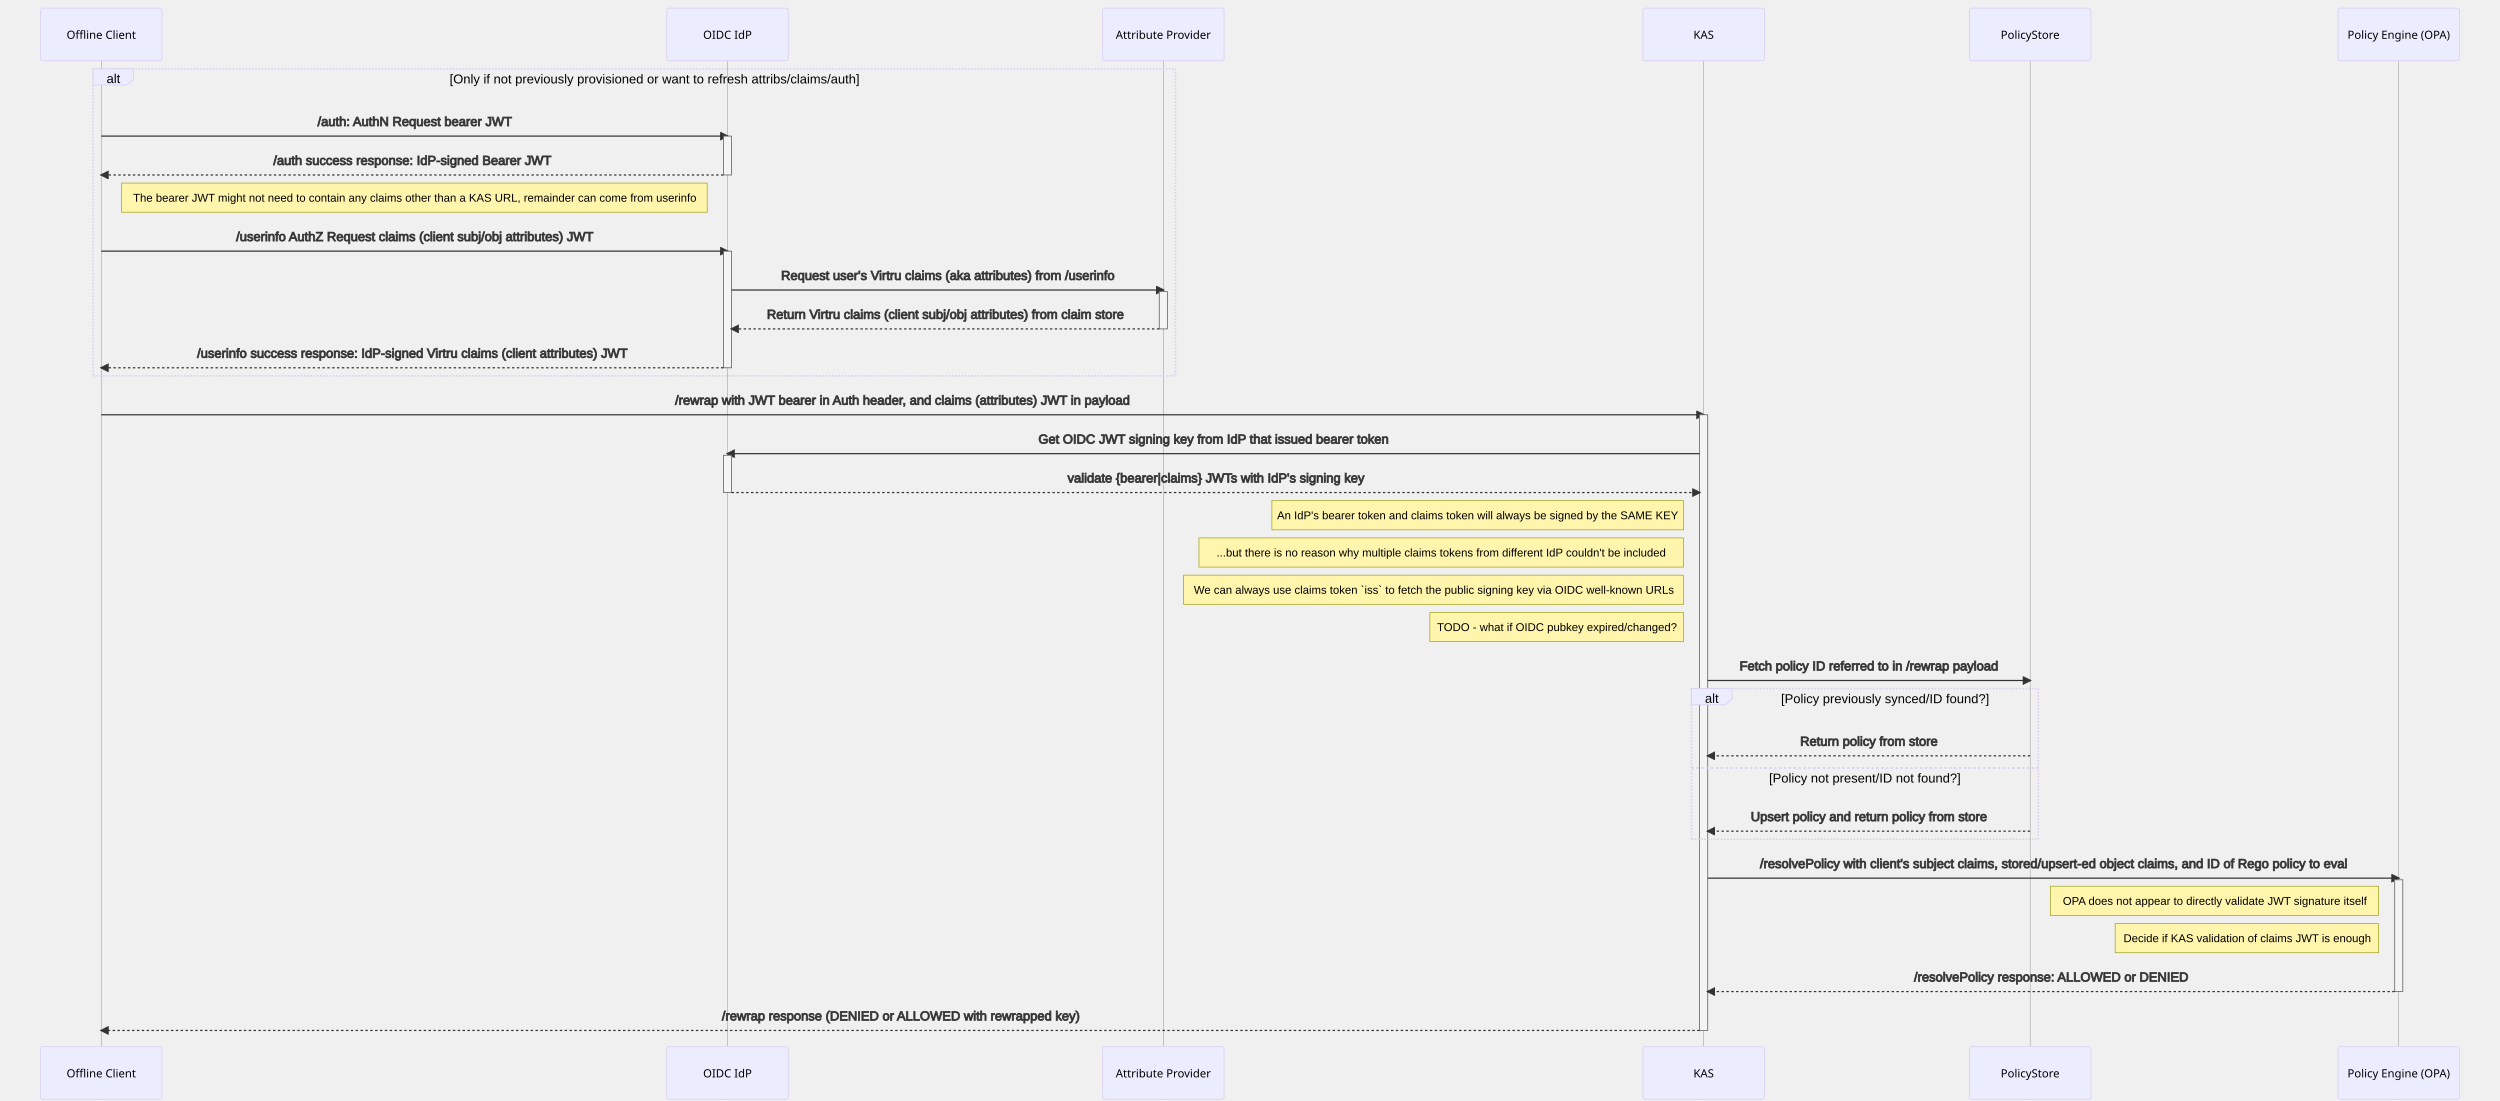
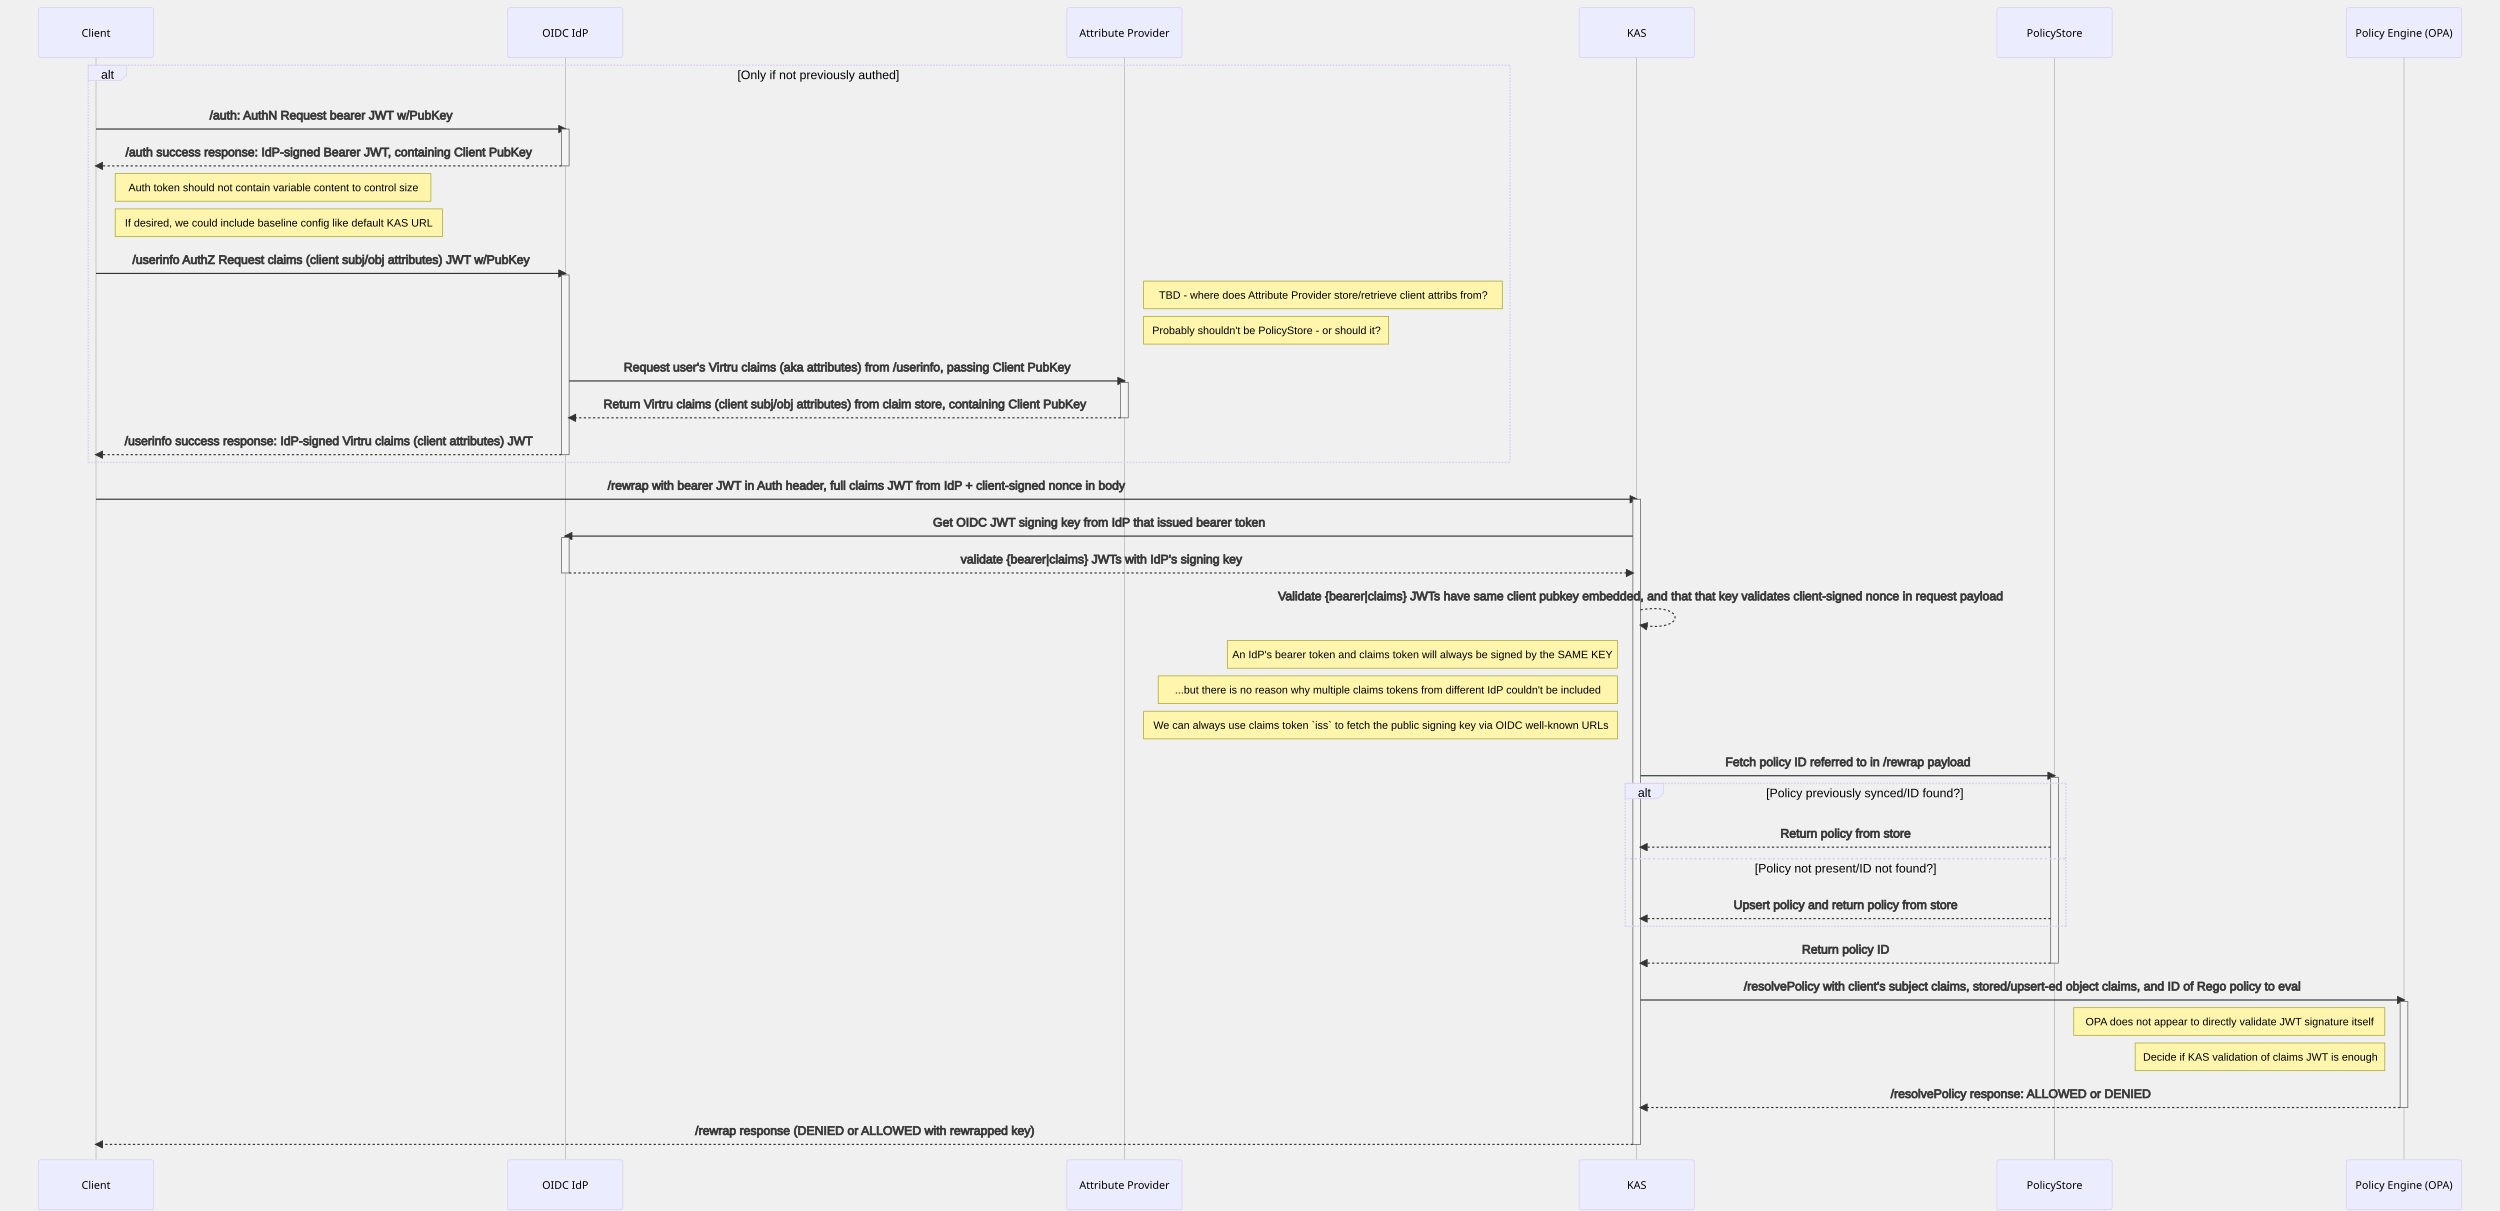
- <svg xmlns="http://www.w3.org/2000/svg" id="mermaid-1624572187696" width="100%" height="1358" style="max-width: 3086px;" viewBox="-50 -10 3086 1358">
-   <style>#mermaid-1624572187696{font-family:"trebuchet ms",verdana,arial,sans-serif;font-size:16px;fill:#333;}#mermaid-1624572187696 .error-icon{fill:#552222;}#mermaid-1624572187696 .error-text{fill:#552222;stroke:#552222;}#mermaid-1624572187696 .edge-thickness-normal{stroke-width:2px;}#mermaid-1624572187696 .edge-thickness-thick{stroke-width:3.5px;}#mermaid-1624572187696 .edge-pattern-solid{stroke-dasharray:0;}#mermaid-1624572187696 .edge-pattern-dashed{stroke-dasharray:3;}#mermaid-1624572187696 .edge-pattern-dotted{stroke-dasharray:2;}#mermaid-1624572187696 .marker{fill:#333333;stroke:#333333;}#mermaid-1624572187696 .marker.cross{stroke:#333333;}#mermaid-1624572187696 svg{font-family:"trebuchet ms",verdana,arial,sans-serif;font-size:16px;}#mermaid-1624572187696 .actor{stroke:hsl(259.626,59.777%,87.902%);fill:#ECECFF;}#mermaid-1624572187696 text.actor &gt; tspan{fill:black;stroke:none;}#mermaid-1624572187696 .actor-line{stroke:grey;}#mermaid-1624572187696 .messageLine0{stroke-width:1.5;stroke-dasharray:none;stroke:#333;}#mermaid-1624572187696 .messageLine1{stroke-width:1.5;stroke-dasharray:2,2;stroke:#333;}#mermaid-1624572187696 #arrowhead path{fill:#333;stroke:#333;}#mermaid-1624572187696 .sequenceNumber{fill:white;}#mermaid-1624572187696 #sequencenumber{fill:#333;}#mermaid-1624572187696 #crosshead path{fill:#333;stroke:#333;}#mermaid-1624572187696 .messageText{fill:#333;stroke:#333;}#mermaid-1624572187696 .labelBox{stroke:hsl(259.626,59.777%,87.902%);fill:#ECECFF;}#mermaid-1624572187696 .labelText,#mermaid-1624572187696 .labelText &gt; tspan{fill:black;stroke:none;}#mermaid-1624572187696 .loopText,#mermaid-1624572187696 .loopText &gt; tspan{fill:black;stroke:none;}#mermaid-1624572187696 .loopLine{stroke-width:2px;stroke-dasharray:2,2;stroke:hsl(259.626,59.777%,87.902%);fill:hsl(259.626,59.777%,87.902%);}#mermaid-1624572187696 .note{stroke:#aaaa33;fill:#fff5ad;}#mermaid-1624572187696 .noteText,#mermaid-1624572187696 .noteText &gt; tspan{fill:black;stroke:none;}#mermaid-1624572187696 .activation0{fill:#f4f4f4;stroke:#666;}#mermaid-1624572187696 .activation1{fill:#f4f4f4;stroke:#666;}#mermaid-1624572187696 .activation2{fill:#f4f4f4;stroke:#666;}#mermaid-1624572187696:root{--mermaid-font-family:"trebuchet ms",verdana,arial,sans-serif;}</style>
+ <svg xmlns="http://www.w3.org/2000/svg" id="mermaid-1624917892278" width="100%" height="1576" style="max-width: 3255px;" viewBox="-50 -10 3255 1576">
+   <style>#mermaid-1624917892278{font-family:"trebuchet ms",verdana,arial,sans-serif;font-size:16px;fill:#333;}#mermaid-1624917892278 .error-icon{fill:#552222;}#mermaid-1624917892278 .error-text{fill:#552222;stroke:#552222;}#mermaid-1624917892278 .edge-thickness-normal{stroke-width:2px;}#mermaid-1624917892278 .edge-thickness-thick{stroke-width:3.5px;}#mermaid-1624917892278 .edge-pattern-solid{stroke-dasharray:0;}#mermaid-1624917892278 .edge-pattern-dashed{stroke-dasharray:3;}#mermaid-1624917892278 .edge-pattern-dotted{stroke-dasharray:2;}#mermaid-1624917892278 .marker{fill:#333333;stroke:#333333;}#mermaid-1624917892278 .marker.cross{stroke:#333333;}#mermaid-1624917892278 svg{font-family:"trebuchet ms",verdana,arial,sans-serif;font-size:16px;}#mermaid-1624917892278 .actor{stroke:hsl(259.626,59.777%,87.902%);fill:#ECECFF;}#mermaid-1624917892278 text.actor &gt; tspan{fill:black;stroke:none;}#mermaid-1624917892278 .actor-line{stroke:grey;}#mermaid-1624917892278 .messageLine0{stroke-width:1.5;stroke-dasharray:none;stroke:#333;}#mermaid-1624917892278 .messageLine1{stroke-width:1.5;stroke-dasharray:2,2;stroke:#333;}#mermaid-1624917892278 #arrowhead path{fill:#333;stroke:#333;}#mermaid-1624917892278 .sequenceNumber{fill:white;}#mermaid-1624917892278 #sequencenumber{fill:#333;}#mermaid-1624917892278 #crosshead path{fill:#333;stroke:#333;}#mermaid-1624917892278 .messageText{fill:#333;stroke:#333;}#mermaid-1624917892278 .labelBox{stroke:hsl(259.626,59.777%,87.902%);fill:#ECECFF;}#mermaid-1624917892278 .labelText,#mermaid-1624917892278 .labelText &gt; tspan{fill:black;stroke:none;}#mermaid-1624917892278 .loopText,#mermaid-1624917892278 .loopText &gt; tspan{fill:black;stroke:none;}#mermaid-1624917892278 .loopLine{stroke-width:2px;stroke-dasharray:2,2;stroke:hsl(259.626,59.777%,87.902%);fill:hsl(259.626,59.777%,87.902%);}#mermaid-1624917892278 .note{stroke:#aaaa33;fill:#fff5ad;}#mermaid-1624917892278 .noteText,#mermaid-1624917892278 .noteText &gt; tspan{fill:black;stroke:none;}#mermaid-1624917892278 .activation0{fill:#f4f4f4;stroke:#666;}#mermaid-1624917892278 .activation1{fill:#f4f4f4;stroke:#666;}#mermaid-1624917892278 .activation2{fill:#f4f4f4;stroke:#666;}#mermaid-1624917892278:root{--mermaid-font-family:"trebuchet ms",verdana,arial,sans-serif;}</style>
  <g />
  <g>
-     <line id="actor0" x1="75" y1="5" x2="75" y2="1347" class="actor-line" stroke-width="0.5px" stroke="#999" />
+     <line id="actor0" x1="75" y1="5" x2="75" y2="1565" class="actor-line" stroke-width="0.5px" stroke="#999" />
    <rect x="0" y="0" fill="#eaeaea" stroke="#666" width="150" height="65" rx="3" ry="3" class="actor" />
    <text x="75" y="32.5" dominant-baseline="central" alignment-baseline="central" class="actor" style="text-anchor: middle; font-size: 14px; font-weight: 400; font-family: Open-Sans, sans-serif;">
-       <tspan x="75" dy="0">Offline Client</tspan>
-     </text>
-   </g>
-   <g>
-     <line id="actor1" x1="848" y1="5" x2="848" y2="1347" class="actor-line" stroke-width="0.5px" stroke="#999" />
-     <rect x="773" y="0" fill="#eaeaea" stroke="#666" width="150" height="65" rx="3" ry="3" class="actor" />
-     <text x="848" y="32.5" dominant-baseline="central" alignment-baseline="central" class="actor" style="text-anchor: middle; font-size: 14px; font-weight: 400; font-family: Open-Sans, sans-serif;">
-       <tspan x="848" dy="0">OIDC IdP</tspan>
-     </text>
-   </g>
-   <g>
-     <line id="actor2" x1="1386" y1="5" x2="1386" y2="1347" class="actor-line" stroke-width="0.5px" stroke="#999" />
-     <rect x="1311" y="0" fill="#eaeaea" stroke="#666" width="150" height="65" rx="3" ry="3" class="actor" />
-     <text x="1386" y="32.5" dominant-baseline="central" alignment-baseline="central" class="actor" style="text-anchor: middle; font-size: 14px; font-weight: 400; font-family: Open-Sans, sans-serif;">
-       <tspan x="1386" dy="0">Attribute Provider</tspan>
-     </text>
-   </g>
-   <g>
-     <line id="actor3" x1="2053" y1="5" x2="2053" y2="1347" class="actor-line" stroke-width="0.5px" stroke="#999" />
-     <rect x="1978" y="0" fill="#eaeaea" stroke="#666" width="150" height="65" rx="3" ry="3" class="actor" />
-     <text x="2053" y="32.5" dominant-baseline="central" alignment-baseline="central" class="actor" style="text-anchor: middle; font-size: 14px; font-weight: 400; font-family: Open-Sans, sans-serif;">
-       <tspan x="2053" dy="0">KAS</tspan>
-     </text>
-   </g>
-   <g>
-     <line id="actor4" x1="2456" y1="5" x2="2456" y2="1347" class="actor-line" stroke-width="0.5px" stroke="#999" />
-     <rect x="2381" y="0" fill="#eaeaea" stroke="#666" width="150" height="65" rx="3" ry="3" class="actor" />
-     <text x="2456" y="32.5" dominant-baseline="central" alignment-baseline="central" class="actor" style="text-anchor: middle; font-size: 14px; font-weight: 400; font-family: Open-Sans, sans-serif;">
-       <tspan x="2456" dy="0">PolicyStore</tspan>
-     </text>
-   </g>
-   <g>
-     <line id="actor5" x1="2911" y1="5" x2="2911" y2="1347" class="actor-line" stroke-width="0.5px" stroke="#999" />
-     <rect x="2836" y="0" fill="#eaeaea" stroke="#666" width="150" height="65" rx="3" ry="3" class="actor" />
-     <text x="2911" y="32.5" dominant-baseline="central" alignment-baseline="central" class="actor" style="text-anchor: middle; font-size: 14px; font-weight: 400; font-family: Open-Sans, sans-serif;">
-       <tspan x="2911" dy="0">Policy Engine (OPA)</tspan>
+       <tspan x="75" dy="0">Client</tspan>
+     </text>
+   </g>
+   <g>
+     <line id="actor1" x1="686" y1="5" x2="686" y2="1565" class="actor-line" stroke-width="0.5px" stroke="#999" />
+     <rect x="611" y="0" fill="#eaeaea" stroke="#666" width="150" height="65" rx="3" ry="3" class="actor" />
+     <text x="686" y="32.5" dominant-baseline="central" alignment-baseline="central" class="actor" style="text-anchor: middle; font-size: 14px; font-weight: 400; font-family: Open-Sans, sans-serif;">
+       <tspan x="686" dy="0">OIDC IdP</tspan>
+     </text>
+   </g>
+   <g>
+     <line id="actor2" x1="1414" y1="5" x2="1414" y2="1565" class="actor-line" stroke-width="0.5px" stroke="#999" />
+     <rect x="1339" y="0" fill="#eaeaea" stroke="#666" width="150" height="65" rx="3" ry="3" class="actor" />
+     <text x="1414" y="32.5" dominant-baseline="central" alignment-baseline="central" class="actor" style="text-anchor: middle; font-size: 14px; font-weight: 400; font-family: Open-Sans, sans-serif;">
+       <tspan x="1414" dy="0">Attribute Provider</tspan>
+     </text>
+   </g>
+   <g>
+     <line id="actor3" x1="2081" y1="5" x2="2081" y2="1565" class="actor-line" stroke-width="0.5px" stroke="#999" />
+     <rect x="2006" y="0" fill="#eaeaea" stroke="#666" width="150" height="65" rx="3" ry="3" class="actor" />
+     <text x="2081" y="32.5" dominant-baseline="central" alignment-baseline="central" class="actor" style="text-anchor: middle; font-size: 14px; font-weight: 400; font-family: Open-Sans, sans-serif;">
+       <tspan x="2081" dy="0">KAS</tspan>
+     </text>
+   </g>
+   <g>
+     <line id="actor4" x1="2625" y1="5" x2="2625" y2="1565" class="actor-line" stroke-width="0.5px" stroke="#999" />
+     <rect x="2550" y="0" fill="#eaeaea" stroke="#666" width="150" height="65" rx="3" ry="3" class="actor" />
+     <text x="2625" y="32.5" dominant-baseline="central" alignment-baseline="central" class="actor" style="text-anchor: middle; font-size: 14px; font-weight: 400; font-family: Open-Sans, sans-serif;">
+       <tspan x="2625" dy="0">PolicyStore</tspan>
+     </text>
+   </g>
+   <g>
+     <line id="actor5" x1="3080" y1="5" x2="3080" y2="1565" class="actor-line" stroke-width="0.5px" stroke="#999" />
+     <rect x="3005" y="0" fill="#eaeaea" stroke="#666" width="150" height="65" rx="3" ry="3" class="actor" />
+     <text x="3080" y="32.5" dominant-baseline="central" alignment-baseline="central" class="actor" style="text-anchor: middle; font-size: 14px; font-weight: 400; font-family: Open-Sans, sans-serif;">
+       <tspan x="3080" dy="0">Policy Engine (OPA)</tspan>
    </text>
  </g>
  <defs>
    <marker id="arrowhead" refX="9" refY="5" markerUnits="userSpaceOnUse" markerWidth="12" markerHeight="12" orient="auto">
      <path d="M 0 0 L 10 5 L 0 10 z" />
    </marker>
  </defs>
  <defs>
    <marker id="crosshead" markerWidth="15" markerHeight="8" orient="auto" refX="16" refY="4">
      <path fill="black" stroke="#000000" stroke-width="1px" d="M 9,2 V 6 L16,4 Z" style="stroke-dasharray: 0, 0;" />
      <path fill="none" stroke="#000000" stroke-width="1px" d="M 0,1 L 6,7 M 6,1 L 0,7" style="stroke-dasharray: 0, 0;" />
    </marker>
  </defs>
  <defs>
    <marker id="filled-head" refX="18" refY="7" markerWidth="20" markerHeight="28" orient="auto">
      <path d="M 18,7 L9,13 L14,7 L9,1 Z" />
    </marker>
  </defs>
  <defs>
    <marker id="sequencenumber" refX="15" refY="15" markerWidth="60" markerHeight="40" orient="auto">
      <circle cx="15" cy="15" r="6" />
    </marker>
  </defs>
-   <text x="462" y="125" text-anchor="middle" dominant-baseline="middle" alignment-baseline="middle" class="messageText" dy="1em" style="font-family: &quot;trebuchet ms&quot;, verdana, arial, sans-serif; font-size: 16px; font-weight: 400;">/auth: AuthN Request bearer JWT</text>
-   <line x1="75" y1="158" x2="848" y2="158" class="messageLine0" stroke-width="2" stroke="none" marker-end="url(#arrowhead)" style="fill: none;" />
-   <g>
-     <rect x="843" y="158" fill="#EDF2AE" stroke="#666" width="10" height="48" rx="0" ry="0" class="activation0" />
-   </g>
-   <text x="459" y="173" text-anchor="middle" dominant-baseline="middle" alignment-baseline="middle" class="messageText" dy="1em" style="font-family: &quot;trebuchet ms&quot;, verdana, arial, sans-serif; font-size: 16px; font-weight: 400;">/auth success response: IdP-signed Bearer JWT</text>
-   <line x1="843" y1="206" x2="75" y2="206" class="messageLine1" stroke-width="2" stroke="none" marker-end="url(#arrowhead)" style="stroke-dasharray: 3, 3; fill: none;" />
-   <g>
-     <rect x="100" y="216" fill="#EDF2AE" stroke="#666" width="723" height="36" rx="0" ry="0" class="note" />
-     <text x="462" y="221" text-anchor="middle" dominant-baseline="middle" alignment-baseline="middle" class="noteText" dy="1em" style="font-family: &quot;trebuchet ms&quot;, verdana, arial, sans-serif; font-size: 14px; font-weight: 400;">
-       <tspan x="462">The bearer JWT might not need to contain any claims other than a KAS URL, remainder can come from userinfo</tspan>
-     </text>
-   </g>
-   <text x="462" y="267" text-anchor="middle" dominant-baseline="middle" alignment-baseline="middle" class="messageText" dy="1em" style="font-family: &quot;trebuchet ms&quot;, verdana, arial, sans-serif; font-size: 16px; font-weight: 400;">/userinfo AuthZ Request claims (client subj/obj attributes) JWT</text>
-   <line x1="75" y1="300" x2="848" y2="300" class="messageLine0" stroke-width="2" stroke="none" marker-end="url(#arrowhead)" style="fill: none;" />
-   <g>
-     <rect x="843" y="300" fill="#EDF2AE" stroke="#666" width="10" height="144" rx="0" ry="0" class="activation0" />
-   </g>
-   <text x="1120" y="315" text-anchor="middle" dominant-baseline="middle" alignment-baseline="middle" class="messageText" dy="1em" style="font-family: &quot;trebuchet ms&quot;, verdana, arial, sans-serif; font-size: 16px; font-weight: 400;">Request user's Virtru claims (aka attributes) from /userinfo</text>
-   <line x1="853" y1="348" x2="1386" y2="348" class="messageLine0" stroke-width="2" stroke="none" marker-end="url(#arrowhead)" style="fill: none;" />
-   <g>
-     <rect x="1381" y="350" fill="#EDF2AE" stroke="#666" width="10" height="46" rx="0" ry="0" class="activation0" />
-   </g>
-   <text x="1117" y="363" text-anchor="middle" dominant-baseline="middle" alignment-baseline="middle" class="messageText" dy="1em" style="font-family: &quot;trebuchet ms&quot;, verdana, arial, sans-serif; font-size: 16px; font-weight: 400;">Return Virtru claims (client subj/obj attributes) from claim store</text>
-   <line x1="1381" y1="396" x2="853" y2="396" class="messageLine1" stroke-width="2" stroke="none" marker-end="url(#arrowhead)" style="stroke-dasharray: 3, 3; fill: none;" />
-   <text x="459" y="411" text-anchor="middle" dominant-baseline="middle" alignment-baseline="middle" class="messageText" dy="1em" style="font-family: &quot;trebuchet ms&quot;, verdana, arial, sans-serif; font-size: 16px; font-weight: 400;">/userinfo success response: IdP-signed Virtru claims (client attributes) JWT</text>
-   <line x1="843" y1="444" x2="75" y2="444" class="messageLine1" stroke-width="2" stroke="none" marker-end="url(#arrowhead)" style="stroke-dasharray: 3, 3; fill: none;" />
-   <g>
-     <line x1="65" y1="75" x2="1401" y2="75" class="loopLine" />
-     <line x1="1401" y1="75" x2="1401" y2="454" class="loopLine" />
-     <line x1="65" y1="454" x2="1401" y2="454" class="loopLine" />
-     <line x1="65" y1="75" x2="65" y2="454" class="loopLine" />
+   <text x="381" y="125" text-anchor="middle" dominant-baseline="middle" alignment-baseline="middle" class="messageText" dy="1em" style="font-family: &quot;trebuchet ms&quot;, verdana, arial, sans-serif; font-size: 16px; font-weight: 400;">/auth: AuthN Request bearer JWT w/PubKey</text>
+   <line x1="75" y1="158" x2="686" y2="158" class="messageLine0" stroke-width="2" stroke="none" marker-end="url(#arrowhead)" style="fill: none;" />
+   <g>
+     <rect x="681" y="158" fill="#EDF2AE" stroke="#666" width="10" height="48" rx="0" ry="0" class="activation0" />
+   </g>
+   <text x="378" y="173" text-anchor="middle" dominant-baseline="middle" alignment-baseline="middle" class="messageText" dy="1em" style="font-family: &quot;trebuchet ms&quot;, verdana, arial, sans-serif; font-size: 16px; font-weight: 400;">/auth success response: IdP-signed Bearer JWT, containing Client PubKey</text>
+   <line x1="681" y1="206" x2="75" y2="206" class="messageLine1" stroke-width="2" stroke="none" marker-end="url(#arrowhead)" style="stroke-dasharray: 3, 3; fill: none;" />
+   <g>
+     <rect x="100" y="216" fill="#EDF2AE" stroke="#666" width="411" height="36" rx="0" ry="0" class="note" />
+     <text x="306" y="221" text-anchor="middle" dominant-baseline="middle" alignment-baseline="middle" class="noteText" dy="1em" style="font-family: &quot;trebuchet ms&quot;, verdana, arial, sans-serif; font-size: 14px; font-weight: 400;">
+       <tspan x="306">Auth token should not contain variable content to control size</tspan>
+     </text>
+   </g>
+   <g>
+     <rect x="100" y="262" fill="#EDF2AE" stroke="#666" width="426" height="36" rx="0" ry="0" class="note" />
+     <text x="313" y="267" text-anchor="middle" dominant-baseline="middle" alignment-baseline="middle" class="noteText" dy="1em" style="font-family: &quot;trebuchet ms&quot;, verdana, arial, sans-serif; font-size: 14px; font-weight: 400;">
+       <tspan x="313">If desired, we could include baseline config like default KAS URL</tspan>
+     </text>
+   </g>
+   <text x="381" y="313" text-anchor="middle" dominant-baseline="middle" alignment-baseline="middle" class="messageText" dy="1em" style="font-family: &quot;trebuchet ms&quot;, verdana, arial, sans-serif; font-size: 16px; font-weight: 400;">/userinfo AuthZ Request claims (client subj/obj attributes) JWT w/PubKey</text>
+   <line x1="75" y1="346" x2="686" y2="346" class="messageLine0" stroke-width="2" stroke="none" marker-end="url(#arrowhead)" style="fill: none;" />
+   <g>
+     <rect x="681" y="348" fill="#EDF2AE" stroke="#666" width="10" height="234" rx="0" ry="0" class="activation0" />
+   </g>
+   <g>
+     <rect x="1439" y="356" fill="#EDF2AE" stroke="#666" width="467" height="36" rx="0" ry="0" class="note" />
+     <text x="1673" y="361" text-anchor="middle" dominant-baseline="middle" alignment-baseline="middle" class="noteText" dy="1em" style="font-family: &quot;trebuchet ms&quot;, verdana, arial, sans-serif; font-size: 14px; font-weight: 400;">
+       <tspan x="1673">TBD - where does Attribute Provider store/retrieve client attribs from?</tspan>
+     </text>
+   </g>
+   <g>
+     <rect x="1439" y="402" fill="#EDF2AE" stroke="#666" width="319" height="36" rx="0" ry="0" class="note" />
+     <text x="1599" y="407" text-anchor="middle" dominant-baseline="middle" alignment-baseline="middle" class="noteText" dy="1em" style="font-family: &quot;trebuchet ms&quot;, verdana, arial, sans-serif; font-size: 14px; font-weight: 400;">
+       <tspan x="1599">Probably shouldn't be PolicyStore - or should it?</tspan>
+     </text>
+   </g>
+   <text x="1053" y="453" text-anchor="middle" dominant-baseline="middle" alignment-baseline="middle" class="messageText" dy="1em" style="font-family: &quot;trebuchet ms&quot;, verdana, arial, sans-serif; font-size: 16px; font-weight: 400;">Request user's Virtru claims (aka attributes) from /userinfo, passing Client PubKey</text>
+   <line x1="691" y1="486" x2="1414" y2="486" class="messageLine0" stroke-width="2" stroke="none" marker-end="url(#arrowhead)" style="fill: none;" />
+   <g>
+     <rect x="1409" y="488" fill="#EDF2AE" stroke="#666" width="10" height="46" rx="0" ry="0" class="activation0" />
+   </g>
+   <text x="1050" y="501" text-anchor="middle" dominant-baseline="middle" alignment-baseline="middle" class="messageText" dy="1em" style="font-family: &quot;trebuchet ms&quot;, verdana, arial, sans-serif; font-size: 16px; font-weight: 400;">Return Virtru claims (client subj/obj attributes) from claim store, containing Client PubKey</text>
+   <line x1="1409" y1="534" x2="691" y2="534" class="messageLine1" stroke-width="2" stroke="none" marker-end="url(#arrowhead)" style="stroke-dasharray: 3, 3; fill: none;" />
+   <text x="378" y="549" text-anchor="middle" dominant-baseline="middle" alignment-baseline="middle" class="messageText" dy="1em" style="font-family: &quot;trebuchet ms&quot;, verdana, arial, sans-serif; font-size: 16px; font-weight: 400;">/userinfo success response: IdP-signed Virtru claims (client attributes) JWT</text>
+   <line x1="681" y1="582" x2="75" y2="582" class="messageLine1" stroke-width="2" stroke="none" marker-end="url(#arrowhead)" style="stroke-dasharray: 3, 3; fill: none;" />
+   <g>
+     <line x1="65" y1="75" x2="1916" y2="75" class="loopLine" />
+     <line x1="1916" y1="75" x2="1916" y2="592" class="loopLine" />
+     <line x1="65" y1="592" x2="1916" y2="592" class="loopLine" />
+     <line x1="65" y1="75" x2="65" y2="592" class="loopLine" />
    <polygon points="65,75 115,75 115,88 106.6,95 65,95" class="labelBox" />
    <text x="90" y="88" text-anchor="middle" dominant-baseline="middle" alignment-baseline="middle" class="labelText" style="font-family: &quot;trebuchet ms&quot;, verdana, arial, sans-serif; font-size: 16px; font-weight: 400;">alt</text>
-     <text x="758" y="93" text-anchor="middle" class="loopText" style="font-family: &quot;trebuchet ms&quot;, verdana, arial, sans-serif; font-size: 16px; font-weight: 400;">
-       <tspan x="758">[Only if not previously provisioned or want to refresh attribs/claims/auth]</tspan>
-     </text>
-   </g>
-   <text x="1064" y="469" text-anchor="middle" dominant-baseline="middle" alignment-baseline="middle" class="messageText" dy="1em" style="font-family: &quot;trebuchet ms&quot;, verdana, arial, sans-serif; font-size: 16px; font-weight: 400;">/rewrap with JWT bearer in Auth header, and claims (attributes) JWT in payload</text>
-   <line x1="75" y1="502" x2="2053" y2="502" class="messageLine0" stroke-width="2" stroke="none" marker-end="url(#arrowhead)" style="fill: none;" />
-   <g>
-     <rect x="2048" y="502" fill="#EDF2AE" stroke="#666" width="10" height="760" rx="0" ry="0" class="activation0" />
-   </g>
-   <text x="1448" y="517" text-anchor="middle" dominant-baseline="middle" alignment-baseline="middle" class="messageText" dy="1em" style="font-family: &quot;trebuchet ms&quot;, verdana, arial, sans-serif; font-size: 16px; font-weight: 400;">Get OIDC JWT signing key from IdP that issued bearer token</text>
-   <line x1="2048" y1="550" x2="848" y2="550" class="messageLine0" stroke-width="2" stroke="none" marker-end="url(#arrowhead)" style="fill: none;" />
-   <g>
-     <rect x="843" y="552" fill="#EDF2AE" stroke="#666" width="10" height="46" rx="0" ry="0" class="activation0" />
-   </g>
-   <text x="1451" y="565" text-anchor="middle" dominant-baseline="middle" alignment-baseline="middle" class="messageText" dy="1em" style="font-family: &quot;trebuchet ms&quot;, verdana, arial, sans-serif; font-size: 16px; font-weight: 400;">validate {bearer|claims} JWTs with IdP's signing key</text>
-   <line x1="853" y1="598" x2="2048" y2="598" class="messageLine1" stroke-width="2" stroke="none" marker-end="url(#arrowhead)" style="stroke-dasharray: 3, 3; fill: none;" />
-   <g>
-     <rect x="1520" y="608" fill="#EDF2AE" stroke="#666" width="508" height="36" rx="0" ry="0" class="note" />
-     <text x="1774" y="613" text-anchor="middle" dominant-baseline="middle" alignment-baseline="middle" class="noteText" dy="1em" style="font-family: &quot;trebuchet ms&quot;, verdana, arial, sans-serif; font-size: 14px; font-weight: 400;">
-       <tspan x="1774">An IdP's bearer token and claims token will always be signed by the SAME KEY</tspan>
-     </text>
-   </g>
-   <g>
-     <rect x="1430" y="654" fill="#EDF2AE" stroke="#666" width="598" height="36" rx="0" ry="0" class="note" />
-     <text x="1729" y="659" text-anchor="middle" dominant-baseline="middle" alignment-baseline="middle" class="noteText" dy="1em" style="font-family: &quot;trebuchet ms&quot;, verdana, arial, sans-serif; font-size: 14px; font-weight: 400;">
-       <tspan x="1729">...but there is no reason why multiple claims tokens from different IdP couldn't be included</tspan>
-     </text>
-   </g>
-   <g>
-     <rect x="1411" y="700" fill="#EDF2AE" stroke="#666" width="617" height="36" rx="0" ry="0" class="note" />
-     <text x="1720" y="705" text-anchor="middle" dominant-baseline="middle" alignment-baseline="middle" class="noteText" dy="1em" style="font-family: &quot;trebuchet ms&quot;, verdana, arial, sans-serif; font-size: 14px; font-weight: 400;">
-       <tspan x="1720">We can always use claims token `iss` to fetch the public signing key via OIDC well-known URLs</tspan>
-     </text>
-   </g>
-   <g>
-     <rect x="1715" y="746" fill="#EDF2AE" stroke="#666" width="313" height="36" rx="0" ry="0" class="note" />
-     <text x="1872" y="751" text-anchor="middle" dominant-baseline="middle" alignment-baseline="middle" class="noteText" dy="1em" style="font-family: &quot;trebuchet ms&quot;, verdana, arial, sans-serif; font-size: 14px; font-weight: 400;">
-       <tspan x="1872">TODO - what if OIDC pubkey expired/changed?</tspan>
-     </text>
-   </g>
-   <text x="2257" y="797" text-anchor="middle" dominant-baseline="middle" alignment-baseline="middle" class="messageText" dy="1em" style="font-family: &quot;trebuchet ms&quot;, verdana, arial, sans-serif; font-size: 16px; font-weight: 400;">Fetch policy ID referred to in /rewrap payload</text>
-   <line x1="2058" y1="830" x2="2456" y2="830" class="messageLine0" stroke-width="2" stroke="none" marker-end="url(#arrowhead)" style="fill: none;" />
-   <text x="2257" y="890" text-anchor="middle" dominant-baseline="middle" alignment-baseline="middle" class="messageText" dy="1em" style="font-family: &quot;trebuchet ms&quot;, verdana, arial, sans-serif; font-size: 16px; font-weight: 400;">Return policy from store</text>
-   <line x1="2456" y1="923" x2="2058" y2="923" class="messageLine1" stroke-width="2" stroke="none" marker-end="url(#arrowhead)" style="stroke-dasharray: 3, 3; fill: none;" />
-   <text x="2257" y="983" text-anchor="middle" dominant-baseline="middle" alignment-baseline="middle" class="messageText" dy="1em" style="font-family: &quot;trebuchet ms&quot;, verdana, arial, sans-serif; font-size: 16px; font-weight: 400;">Upsert policy and return policy from store</text>
-   <line x1="2456" y1="1016" x2="2058" y2="1016" class="messageLine1" stroke-width="2" stroke="none" marker-end="url(#arrowhead)" style="stroke-dasharray: 3, 3; fill: none;" />
-   <g>
-     <line x1="2038" y1="840" x2="2466" y2="840" class="loopLine" />
-     <line x1="2466" y1="840" x2="2466" y2="1026" class="loopLine" />
-     <line x1="2038" y1="1026" x2="2466" y2="1026" class="loopLine" />
-     <line x1="2038" y1="840" x2="2038" y2="1026" class="loopLine" />
-     <line x1="2038" y1="938" x2="2466" y2="938" class="loopLine" style="stroke-dasharray: 3, 3;" />
-     <polygon points="2038,840 2088,840 2088,853 2079.6,860 2038,860" class="labelBox" />
-     <text x="2063" y="853" text-anchor="middle" dominant-baseline="middle" alignment-baseline="middle" class="labelText" style="font-family: &quot;trebuchet ms&quot;, verdana, arial, sans-serif; font-size: 16px; font-weight: 400;">alt</text>
-     <text x="2277" y="858" text-anchor="middle" class="loopText" style="font-family: &quot;trebuchet ms&quot;, verdana, arial, sans-serif; font-size: 16px; font-weight: 400;">
-       <tspan x="2277">[Policy previously synced/ID found?]</tspan>
-     </text>
-     <text x="2252" y="956" text-anchor="middle" class="loopText" style="font-family: &quot;trebuchet ms&quot;, verdana, arial, sans-serif; font-size: 16px; font-weight: 400;">[Policy not present/ID not found?]</text>
-   </g>
-   <text x="2485" y="1041" text-anchor="middle" dominant-baseline="middle" alignment-baseline="middle" class="messageText" dy="1em" style="font-family: &quot;trebuchet ms&quot;, verdana, arial, sans-serif; font-size: 16px; font-weight: 400;">/resolvePolicy with client's subject claims, stored/upsert-ed object claims, and ID of Rego policy to eval</text>
-   <line x1="2058" y1="1074" x2="2911" y2="1074" class="messageLine0" stroke-width="2" stroke="none" marker-end="url(#arrowhead)" style="fill: none;" />
-   <g>
-     <rect x="2906" y="1076" fill="#EDF2AE" stroke="#666" width="10" height="138" rx="0" ry="0" class="activation0" />
-   </g>
-   <g>
-     <rect x="2481" y="1084" fill="#EDF2AE" stroke="#666" width="405" height="36" rx="0" ry="0" class="note" />
-     <text x="2684" y="1089" text-anchor="middle" dominant-baseline="middle" alignment-baseline="middle" class="noteText" dy="1em" style="font-family: &quot;trebuchet ms&quot;, verdana, arial, sans-serif; font-size: 14px; font-weight: 400;">
-       <tspan x="2684">OPA does not appear to directly validate JWT signature itself</tspan>
-     </text>
-   </g>
-   <g>
-     <rect x="2561" y="1130" fill="#EDF2AE" stroke="#666" width="325" height="36" rx="0" ry="0" class="note" />
-     <text x="2724" y="1135" text-anchor="middle" dominant-baseline="middle" alignment-baseline="middle" class="noteText" dy="1em" style="font-family: &quot;trebuchet ms&quot;, verdana, arial, sans-serif; font-size: 14px; font-weight: 400;">
-       <tspan x="2724">Decide if KAS validation of claims JWT is enough</tspan>
-     </text>
-   </g>
-   <text x="2482" y="1181" text-anchor="middle" dominant-baseline="middle" alignment-baseline="middle" class="messageText" dy="1em" style="font-family: &quot;trebuchet ms&quot;, verdana, arial, sans-serif; font-size: 16px; font-weight: 400;">/resolvePolicy response: ALLOWED or DENIED</text>
-   <line x1="2906" y1="1214" x2="2058" y2="1214" class="messageLine1" stroke-width="2" stroke="none" marker-end="url(#arrowhead)" style="stroke-dasharray: 3, 3; fill: none;" />
-   <text x="1062" y="1229" text-anchor="middle" dominant-baseline="middle" alignment-baseline="middle" class="messageText" dy="1em" style="font-family: &quot;trebuchet ms&quot;, verdana, arial, sans-serif; font-size: 16px; font-weight: 400;">/rewrap response (DENIED or ALLOWED with rewrapped key)</text>
-   <line x1="2048" y1="1262" x2="75" y2="1262" class="messageLine1" stroke-width="2" stroke="none" marker-end="url(#arrowhead)" style="stroke-dasharray: 3, 3; fill: none;" />
-   <g>
-     <rect x="0" y="1282" fill="#eaeaea" stroke="#666" width="150" height="65" rx="3" ry="3" class="actor" />
-     <text x="75" y="1314.5" dominant-baseline="central" alignment-baseline="central" class="actor" style="text-anchor: middle; font-size: 14px; font-weight: 400; font-family: Open-Sans, sans-serif;">
-       <tspan x="75" dy="0">Offline Client</tspan>
-     </text>
-   </g>
-   <g>
-     <rect x="773" y="1282" fill="#eaeaea" stroke="#666" width="150" height="65" rx="3" ry="3" class="actor" />
-     <text x="848" y="1314.5" dominant-baseline="central" alignment-baseline="central" class="actor" style="text-anchor: middle; font-size: 14px; font-weight: 400; font-family: Open-Sans, sans-serif;">
-       <tspan x="848" dy="0">OIDC IdP</tspan>
-     </text>
-   </g>
-   <g>
-     <rect x="1311" y="1282" fill="#eaeaea" stroke="#666" width="150" height="65" rx="3" ry="3" class="actor" />
-     <text x="1386" y="1314.5" dominant-baseline="central" alignment-baseline="central" class="actor" style="text-anchor: middle; font-size: 14px; font-weight: 400; font-family: Open-Sans, sans-serif;">
-       <tspan x="1386" dy="0">Attribute Provider</tspan>
-     </text>
-   </g>
-   <g>
-     <rect x="1978" y="1282" fill="#eaeaea" stroke="#666" width="150" height="65" rx="3" ry="3" class="actor" />
-     <text x="2053" y="1314.5" dominant-baseline="central" alignment-baseline="central" class="actor" style="text-anchor: middle; font-size: 14px; font-weight: 400; font-family: Open-Sans, sans-serif;">
-       <tspan x="2053" dy="0">KAS</tspan>
-     </text>
-   </g>
-   <g>
-     <rect x="2381" y="1282" fill="#eaeaea" stroke="#666" width="150" height="65" rx="3" ry="3" class="actor" />
-     <text x="2456" y="1314.5" dominant-baseline="central" alignment-baseline="central" class="actor" style="text-anchor: middle; font-size: 14px; font-weight: 400; font-family: Open-Sans, sans-serif;">
-       <tspan x="2456" dy="0">PolicyStore</tspan>
-     </text>
-   </g>
-   <g>
-     <rect x="2836" y="1282" fill="#eaeaea" stroke="#666" width="150" height="65" rx="3" ry="3" class="actor" />
-     <text x="2911" y="1314.5" dominant-baseline="central" alignment-baseline="central" class="actor" style="text-anchor: middle; font-size: 14px; font-weight: 400; font-family: Open-Sans, sans-serif;">
-       <tspan x="2911" dy="0">Policy Engine (OPA)</tspan>
+     <text x="1015.5" y="93" text-anchor="middle" class="loopText" style="font-family: &quot;trebuchet ms&quot;, verdana, arial, sans-serif; font-size: 16px; font-weight: 400;">
+       <tspan x="1015.5">[Only if not previously authed]</tspan>
+     </text>
+   </g>
+   <text x="1078" y="607" text-anchor="middle" dominant-baseline="middle" alignment-baseline="middle" class="messageText" dy="1em" style="font-family: &quot;trebuchet ms&quot;, verdana, arial, sans-serif; font-size: 16px; font-weight: 400;">/rewrap with bearer JWT in Auth header, full claims JWT from IdP + client-signed nonce in body</text>
+   <line x1="75" y1="640" x2="2081" y2="640" class="messageLine0" stroke-width="2" stroke="none" marker-end="url(#arrowhead)" style="fill: none;" />
+   <g>
+     <rect x="2076" y="640" fill="#EDF2AE" stroke="#666" width="10" height="840" rx="0" ry="0" class="activation0" />
+   </g>
+   <text x="1381" y="655" text-anchor="middle" dominant-baseline="middle" alignment-baseline="middle" class="messageText" dy="1em" style="font-family: &quot;trebuchet ms&quot;, verdana, arial, sans-serif; font-size: 16px; font-weight: 400;">Get OIDC JWT signing key from IdP that issued bearer token</text>
+   <line x1="2076" y1="688" x2="686" y2="688" class="messageLine0" stroke-width="2" stroke="none" marker-end="url(#arrowhead)" style="fill: none;" />
+   <g>
+     <rect x="681" y="690" fill="#EDF2AE" stroke="#666" width="10" height="46" rx="0" ry="0" class="activation0" />
+   </g>
+   <text x="1384" y="703" text-anchor="middle" dominant-baseline="middle" alignment-baseline="middle" class="messageText" dy="1em" style="font-family: &quot;trebuchet ms&quot;, verdana, arial, sans-serif; font-size: 16px; font-weight: 400;">validate {bearer|claims} JWTs with IdP's signing key</text>
+   <line x1="691" y1="736" x2="2076" y2="736" class="messageLine1" stroke-width="2" stroke="none" marker-end="url(#arrowhead)" style="stroke-dasharray: 3, 3; fill: none;" />
+   <text x="2086" y="751" text-anchor="middle" dominant-baseline="middle" alignment-baseline="middle" class="messageText" dy="1em" style="font-family: &quot;trebuchet ms&quot;, verdana, arial, sans-serif; font-size: 16px; font-weight: 400;">Validate {bearer|claims} JWTs have same client pubkey embedded, and that that key validates client-signed nonce in request payload</text>
+   <path d="M 2086,784 C 2146,774 2146,814 2086,804" class="messageLine1" stroke-width="2" stroke="none" marker-end="url(#arrowhead)" style="stroke-dasharray: 3, 3; fill: none;" />
+   <g>
+     <rect x="1548" y="824" fill="#EDF2AE" stroke="#666" width="508" height="36" rx="0" ry="0" class="note" />
+     <text x="1802" y="829" text-anchor="middle" dominant-baseline="middle" alignment-baseline="middle" class="noteText" dy="1em" style="font-family: &quot;trebuchet ms&quot;, verdana, arial, sans-serif; font-size: 14px; font-weight: 400;">
+       <tspan x="1802">An IdP's bearer token and claims token will always be signed by the SAME KEY</tspan>
+     </text>
+   </g>
+   <g>
+     <rect x="1458" y="870" fill="#EDF2AE" stroke="#666" width="598" height="36" rx="0" ry="0" class="note" />
+     <text x="1757" y="875" text-anchor="middle" dominant-baseline="middle" alignment-baseline="middle" class="noteText" dy="1em" style="font-family: &quot;trebuchet ms&quot;, verdana, arial, sans-serif; font-size: 14px; font-weight: 400;">
+       <tspan x="1757">...but there is no reason why multiple claims tokens from different IdP couldn't be included</tspan>
+     </text>
+   </g>
+   <g>
+     <rect x="1439" y="916" fill="#EDF2AE" stroke="#666" width="617" height="36" rx="0" ry="0" class="note" />
+     <text x="1748" y="921" text-anchor="middle" dominant-baseline="middle" alignment-baseline="middle" class="noteText" dy="1em" style="font-family: &quot;trebuchet ms&quot;, verdana, arial, sans-serif; font-size: 14px; font-weight: 400;">
+       <tspan x="1748">We can always use claims token `iss` to fetch the public signing key via OIDC well-known URLs</tspan>
+     </text>
+   </g>
+   <text x="2356" y="967" text-anchor="middle" dominant-baseline="middle" alignment-baseline="middle" class="messageText" dy="1em" style="font-family: &quot;trebuchet ms&quot;, verdana, arial, sans-serif; font-size: 16px; font-weight: 400;">Fetch policy ID referred to in /rewrap payload</text>
+   <line x1="2086" y1="1000" x2="2625" y2="1000" class="messageLine0" stroke-width="2" stroke="none" marker-end="url(#arrowhead)" style="fill: none;" />
+   <g>
+     <rect x="2620" y="1002" fill="#EDF2AE" stroke="#666" width="10" height="242" rx="0" ry="0" class="activation0" />
+   </g>
+   <text x="2353" y="1060" text-anchor="middle" dominant-baseline="middle" alignment-baseline="middle" class="messageText" dy="1em" style="font-family: &quot;trebuchet ms&quot;, verdana, arial, sans-serif; font-size: 16px; font-weight: 400;">Return policy from store</text>
+   <line x1="2620" y1="1093" x2="2086" y2="1093" class="messageLine1" stroke-width="2" stroke="none" marker-end="url(#arrowhead)" style="stroke-dasharray: 3, 3; fill: none;" />
+   <text x="2353" y="1153" text-anchor="middle" dominant-baseline="middle" alignment-baseline="middle" class="messageText" dy="1em" style="font-family: &quot;trebuchet ms&quot;, verdana, arial, sans-serif; font-size: 16px; font-weight: 400;">Upsert policy and return policy from store</text>
+   <line x1="2620" y1="1186" x2="2086" y2="1186" class="messageLine1" stroke-width="2" stroke="none" marker-end="url(#arrowhead)" style="stroke-dasharray: 3, 3; fill: none;" />
+   <g>
+     <line x1="2066" y1="1010" x2="2640" y2="1010" class="loopLine" />
+     <line x1="2640" y1="1010" x2="2640" y2="1196" class="loopLine" />
+     <line x1="2066" y1="1196" x2="2640" y2="1196" class="loopLine" />
+     <line x1="2066" y1="1010" x2="2066" y2="1196" class="loopLine" />
+     <line x1="2066" y1="1108" x2="2640" y2="1108" class="loopLine" style="stroke-dasharray: 3, 3;" />
+     <polygon points="2066,1010 2116,1010 2116,1023 2107.6,1030 2066,1030" class="labelBox" />
+     <text x="2091" y="1023" text-anchor="middle" dominant-baseline="middle" alignment-baseline="middle" class="labelText" style="font-family: &quot;trebuchet ms&quot;, verdana, arial, sans-serif; font-size: 16px; font-weight: 400;">alt</text>
+     <text x="2378" y="1028" text-anchor="middle" class="loopText" style="font-family: &quot;trebuchet ms&quot;, verdana, arial, sans-serif; font-size: 16px; font-weight: 400;">
+       <tspan x="2378">[Policy previously synced/ID found?]</tspan>
+     </text>
+     <text x="2353" y="1126" text-anchor="middle" class="loopText" style="font-family: &quot;trebuchet ms&quot;, verdana, arial, sans-serif; font-size: 16px; font-weight: 400;">[Policy not present/ID not found?]</text>
+   </g>
+   <text x="2353" y="1211" text-anchor="middle" dominant-baseline="middle" alignment-baseline="middle" class="messageText" dy="1em" style="font-family: &quot;trebuchet ms&quot;, verdana, arial, sans-serif; font-size: 16px; font-weight: 400;">Return policy ID</text>
+   <line x1="2620" y1="1244" x2="2086" y2="1244" class="messageLine1" stroke-width="2" stroke="none" marker-end="url(#arrowhead)" style="stroke-dasharray: 3, 3; fill: none;" />
+   <text x="2583" y="1259" text-anchor="middle" dominant-baseline="middle" alignment-baseline="middle" class="messageText" dy="1em" style="font-family: &quot;trebuchet ms&quot;, verdana, arial, sans-serif; font-size: 16px; font-weight: 400;">/resolvePolicy with client's subject claims, stored/upsert-ed object claims, and ID of Rego policy to eval</text>
+   <line x1="2086" y1="1292" x2="3080" y2="1292" class="messageLine0" stroke-width="2" stroke="none" marker-end="url(#arrowhead)" style="fill: none;" />
+   <g>
+     <rect x="3075" y="1294" fill="#EDF2AE" stroke="#666" width="10" height="138" rx="0" ry="0" class="activation0" />
+   </g>
+   <g>
+     <rect x="2650" y="1302" fill="#EDF2AE" stroke="#666" width="405" height="36" rx="0" ry="0" class="note" />
+     <text x="2853" y="1307" text-anchor="middle" dominant-baseline="middle" alignment-baseline="middle" class="noteText" dy="1em" style="font-family: &quot;trebuchet ms&quot;, verdana, arial, sans-serif; font-size: 14px; font-weight: 400;">
+       <tspan x="2853">OPA does not appear to directly validate JWT signature itself</tspan>
+     </text>
+   </g>
+   <g>
+     <rect x="2730" y="1348" fill="#EDF2AE" stroke="#666" width="325" height="36" rx="0" ry="0" class="note" />
+     <text x="2893" y="1353" text-anchor="middle" dominant-baseline="middle" alignment-baseline="middle" class="noteText" dy="1em" style="font-family: &quot;trebuchet ms&quot;, verdana, arial, sans-serif; font-size: 14px; font-weight: 400;">
+       <tspan x="2893">Decide if KAS validation of claims JWT is enough</tspan>
+     </text>
+   </g>
+   <text x="2581" y="1399" text-anchor="middle" dominant-baseline="middle" alignment-baseline="middle" class="messageText" dy="1em" style="font-family: &quot;trebuchet ms&quot;, verdana, arial, sans-serif; font-size: 16px; font-weight: 400;">/resolvePolicy response: ALLOWED or DENIED</text>
+   <line x1="3075" y1="1432" x2="2086" y2="1432" class="messageLine1" stroke-width="2" stroke="none" marker-end="url(#arrowhead)" style="stroke-dasharray: 3, 3; fill: none;" />
+   <text x="1076" y="1447" text-anchor="middle" dominant-baseline="middle" alignment-baseline="middle" class="messageText" dy="1em" style="font-family: &quot;trebuchet ms&quot;, verdana, arial, sans-serif; font-size: 16px; font-weight: 400;">/rewrap response (DENIED or ALLOWED with rewrapped key)</text>
+   <line x1="2076" y1="1480" x2="75" y2="1480" class="messageLine1" stroke-width="2" stroke="none" marker-end="url(#arrowhead)" style="stroke-dasharray: 3, 3; fill: none;" />
+   <g>
+     <rect x="0" y="1500" fill="#eaeaea" stroke="#666" width="150" height="65" rx="3" ry="3" class="actor" />
+     <text x="75" y="1532.5" dominant-baseline="central" alignment-baseline="central" class="actor" style="text-anchor: middle; font-size: 14px; font-weight: 400; font-family: Open-Sans, sans-serif;">
+       <tspan x="75" dy="0">Client</tspan>
+     </text>
+   </g>
+   <g>
+     <rect x="611" y="1500" fill="#eaeaea" stroke="#666" width="150" height="65" rx="3" ry="3" class="actor" />
+     <text x="686" y="1532.5" dominant-baseline="central" alignment-baseline="central" class="actor" style="text-anchor: middle; font-size: 14px; font-weight: 400; font-family: Open-Sans, sans-serif;">
+       <tspan x="686" dy="0">OIDC IdP</tspan>
+     </text>
+   </g>
+   <g>
+     <rect x="1339" y="1500" fill="#eaeaea" stroke="#666" width="150" height="65" rx="3" ry="3" class="actor" />
+     <text x="1414" y="1532.5" dominant-baseline="central" alignment-baseline="central" class="actor" style="text-anchor: middle; font-size: 14px; font-weight: 400; font-family: Open-Sans, sans-serif;">
+       <tspan x="1414" dy="0">Attribute Provider</tspan>
+     </text>
+   </g>
+   <g>
+     <rect x="2006" y="1500" fill="#eaeaea" stroke="#666" width="150" height="65" rx="3" ry="3" class="actor" />
+     <text x="2081" y="1532.5" dominant-baseline="central" alignment-baseline="central" class="actor" style="text-anchor: middle; font-size: 14px; font-weight: 400; font-family: Open-Sans, sans-serif;">
+       <tspan x="2081" dy="0">KAS</tspan>
+     </text>
+   </g>
+   <g>
+     <rect x="2550" y="1500" fill="#eaeaea" stroke="#666" width="150" height="65" rx="3" ry="3" class="actor" />
+     <text x="2625" y="1532.5" dominant-baseline="central" alignment-baseline="central" class="actor" style="text-anchor: middle; font-size: 14px; font-weight: 400; font-family: Open-Sans, sans-serif;">
+       <tspan x="2625" dy="0">PolicyStore</tspan>
+     </text>
+   </g>
+   <g>
+     <rect x="3005" y="1500" fill="#eaeaea" stroke="#666" width="150" height="65" rx="3" ry="3" class="actor" />
+     <text x="3080" y="1532.5" dominant-baseline="central" alignment-baseline="central" class="actor" style="text-anchor: middle; font-size: 14px; font-weight: 400; font-family: Open-Sans, sans-serif;">
+       <tspan x="3080" dy="0">Policy Engine (OPA)</tspan>
    </text>
  </g>
</svg>
